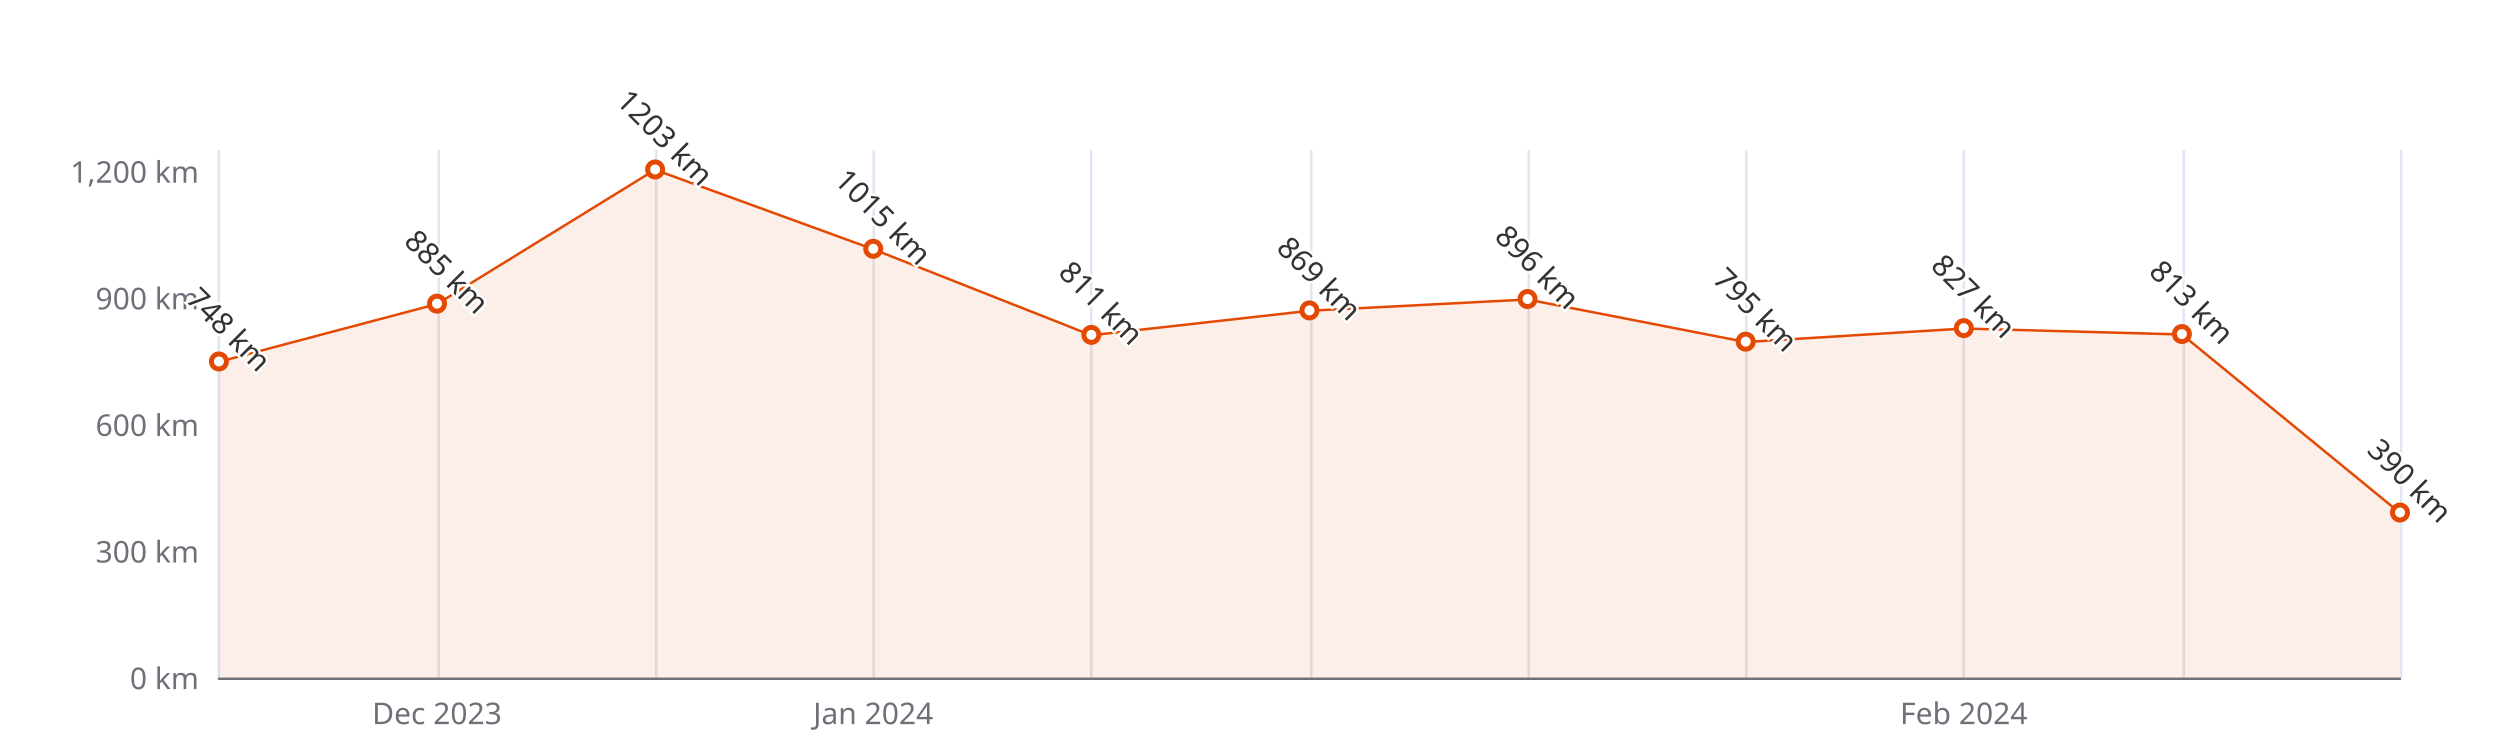
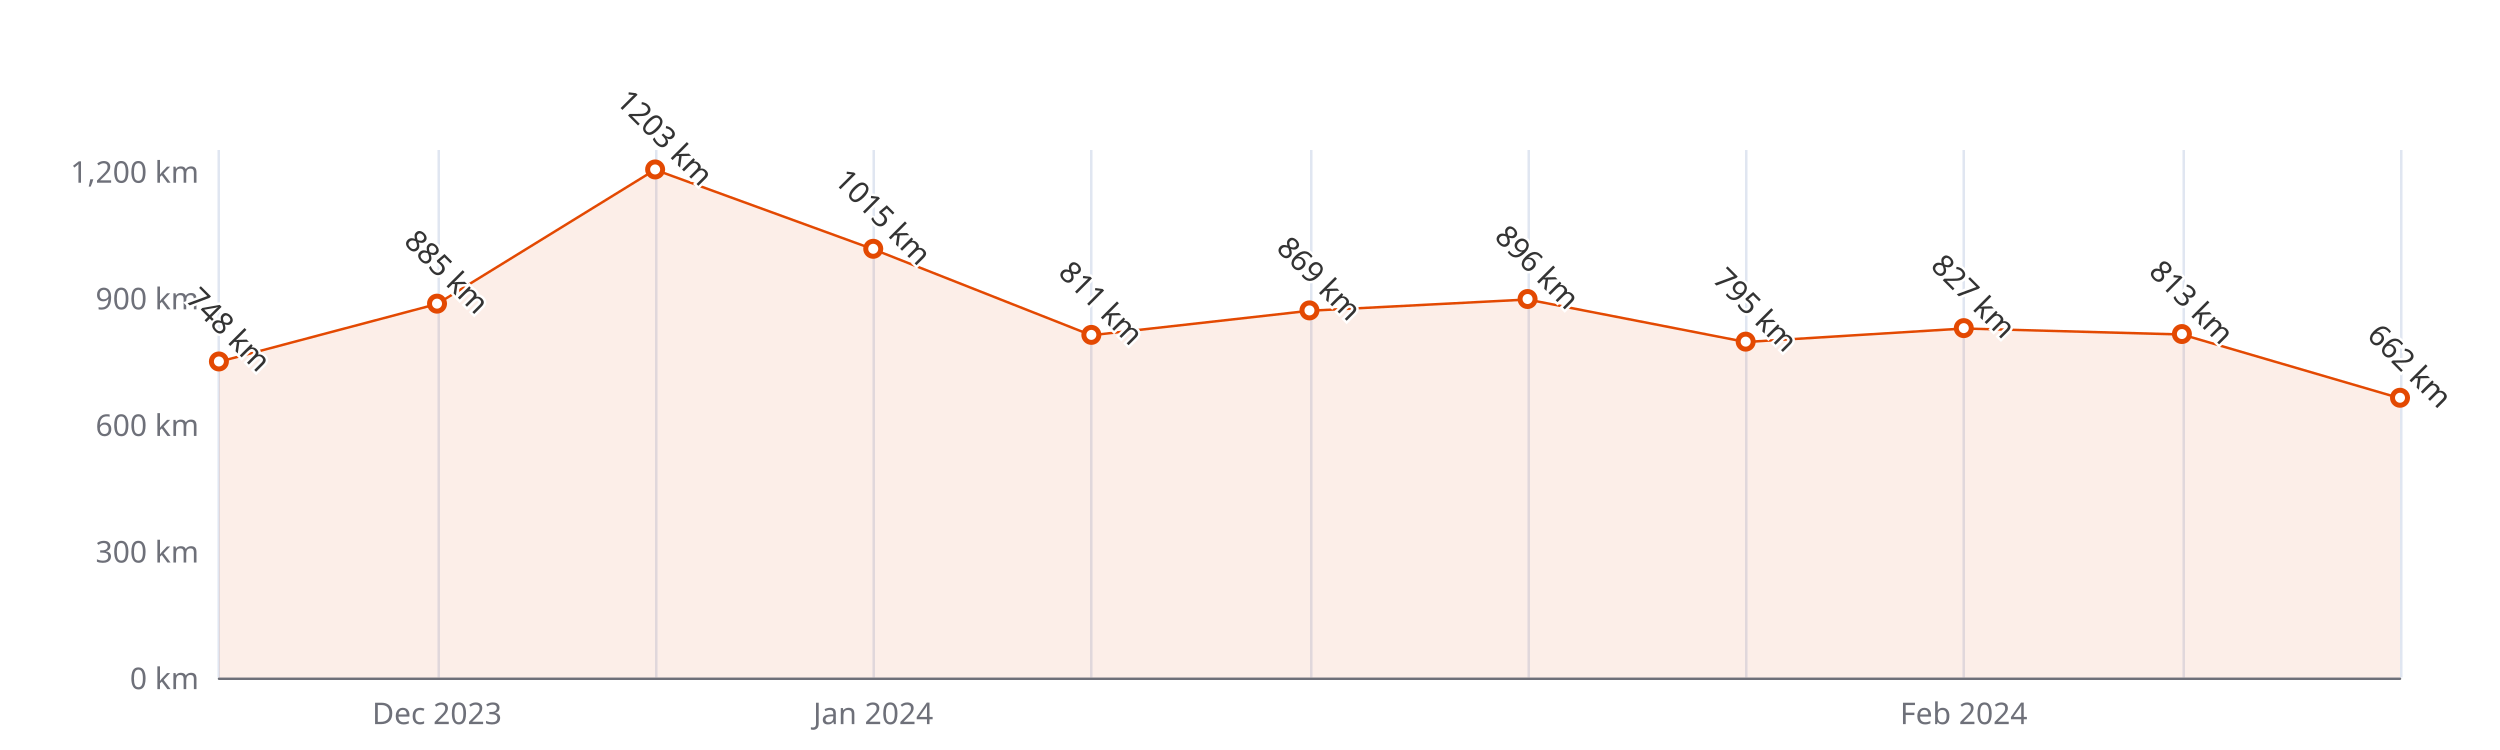
<svg xmlns="http://www.w3.org/2000/svg" width="1000" height="300" version="1.1" baseProfile="full" viewBox="0 0 1000 300">
  <rect width="1000" height="300" x="0" y="0" id="0" fill="#ffffff" />
  <path d="M87.5 60L87.5 271" fill="none" stroke="#E0E6F1" />
  <path d="M175.5 60L175.5 271" fill="none" stroke="#E0E6F1" />
  <path d="M262.5 60L262.5 271" fill="none" stroke="#E0E6F1" />
  <path d="M349.5 60L349.5 271" fill="none" stroke="#E0E6F1" />
  <path d="M436.5 60L436.5 271" fill="none" stroke="#E0E6F1" />
  <path d="M524.5 60L524.5 271" fill="none" stroke="#E0E6F1" />
  <path d="M611.5 60L611.5 271" fill="none" stroke="#E0E6F1" />
  <path d="M698.5 60L698.5 271" fill="none" stroke="#E0E6F1" />
  <path d="M785.5 60L785.5 271" fill="none" stroke="#E0E6F1" />
  <path d="M873.5 60L873.5 271" fill="none" stroke="#E0E6F1" />
  <path d="M960.5 60L960.5 271" fill="none" stroke="#E0E6F1" />
  <path d="M87.6 271.5L960 271.5" fill="none" stroke="#6E7079" stroke-linecap="round" />
  <text dominant-baseline="central" text-anchor="end" style="font-size:12px;font-family:sans-serif;" xml:space="preserve" transform="translate(79.56 271)" fill="#6E7079">0 km</text>
  <text dominant-baseline="central" text-anchor="end" style="font-size:12px;font-family:sans-serif;" xml:space="preserve" transform="translate(79.56 220.36)" fill="#6E7079">300 km</text>
  <text dominant-baseline="central" text-anchor="end" style="font-size:12px;font-family:sans-serif;" xml:space="preserve" transform="translate(79.56 169.72)" fill="#6E7079">600 km</text>
  <text dominant-baseline="central" text-anchor="end" style="font-size:12px;font-family:sans-serif;" xml:space="preserve" transform="translate(79.56 119.08)" fill="#6E7079">900 km</text>
  <text dominant-baseline="central" text-anchor="end" style="font-size:12px;font-family:sans-serif;" xml:space="preserve" transform="translate(79.56 68.44)" fill="#6E7079">1,200 km</text>
  <text dominant-baseline="central" text-anchor="middle" style="font-size:12px;font-family:sans-serif;" xml:space="preserve" y="6" transform="translate(174.804 279)" fill="#6E7079">Dec 2023</text>
  <text dominant-baseline="central" text-anchor="middle" style="font-size:12px;font-family:sans-serif;" xml:space="preserve" y="6" transform="translate(349.292 279)" fill="#6E7079">Jan 2024</text>
  <text dominant-baseline="central" text-anchor="middle" style="font-size:12px;font-family:sans-serif;" xml:space="preserve" y="6" transform="translate(785.512 279)" fill="#6E7079">Feb 2024</text>
  <g clip-path="url(#zr5-c0)">
-     <path d="M87.6 144.7L174.8 121.6L262 67.9L349.3 99.7L436.5 134.1L523.8 124.3L611 119.8L698.3 136.8L785.5 131.4L872.8 133.8L960 205.2L960 271L872.8 271L785.5 271L698.3 271L611 271L523.8 271L436.5 271L349.3 271L262 271L174.8 271L87.6 271Z" fill="rgb(227,73,2)" fill-opacity="0.09" />
-     <path d="M87.6 144.7L174.8 121.6L262 67.9L349.3 99.7L436.5 134.1L523.8 124.3L611 119.8L698.3 136.8L785.5 131.4L872.8 133.8L960 205.2" fill="none" stroke="#E34902" stroke-linejoin="bevel" />
+     <path d="M87.6 144.7L174.8 121.6L262 67.9L349.3 99.7L436.5 134.1L523.8 124.3L611 119.8L698.3 136.8L785.5 131.4L872.8 133.8L960 159.3L960 271L872.8 271L785.5 271L698.3 271L611 271L523.8 271L436.5 271L349.3 271L262 271L174.8 271L87.6 271Z" fill="rgb(227,73,2)" fill-opacity="0.09" />
+     <path d="M87.6 144.7L174.8 121.6L262 67.9L349.3 99.7L436.5 134.1L523.8 124.3L611 119.8L698.3 136.8L785.5 131.4L872.8 133.8L960 159.3" fill="none" stroke="#E34902" stroke-linejoin="bevel" />
  </g>
  <path d="M1 0A1 1 0 1 1 1 -0.1A1 1 0 0 1 1 0" transform="matrix(3,0,0,3,87.56,144.7376)" fill="#fff" stroke="#E34902" stroke-width="0.667" />
  <path d="M1 0A1 1 0 1 1 1 -0.1A1 1 0 0 1 1 0" transform="matrix(3,0,0,3,174.804,121.612)" fill="#fff" stroke="#E34902" stroke-width="0.667" />
  <path d="M1 0A1 1 0 1 1 1 -0.1A1 1 0 0 1 1 0" transform="matrix(3,0,0,3,262.048,67.9336)" fill="#fff" stroke="#E34902" stroke-width="0.667" />
  <path d="M1 0A1 1 0 1 1 1 -0.1A1 1 0 0 1 1 0" transform="matrix(3,0,0,3,349.292,99.668)" fill="#fff" stroke="#E34902" stroke-width="0.667" />
  <path d="M1 0A1 1 0 1 1 1 -0.1A1 1 0 0 1 1 0" transform="matrix(3,0,0,3,436.536,134.1032)" fill="#fff" stroke="#E34902" stroke-width="0.667" />
  <path d="M1 0A1 1 0 1 1 1 -0.1A1 1 0 0 1 1 0" transform="matrix(3,0,0,3,523.78,124.3128)" fill="#fff" stroke="#E34902" stroke-width="0.667" />
  <path d="M1 0A1 1 0 1 1 1 -0.1A1 1 0 0 1 1 0" transform="matrix(3,0,0,3,611.024,119.7552)" fill="#fff" stroke="#E34902" stroke-width="0.667" />
  <path d="M1 0A1 1 0 1 1 1 -0.1A1 1 0 0 1 1 0" transform="matrix(3,0,0,3,698.268,136.804)" fill="#fff" stroke="#E34902" stroke-width="0.667" />
  <path d="M1 0A1 1 0 1 1 1 -0.1A1 1 0 0 1 1 0" transform="matrix(3,0,0,3,785.512,131.4024)" fill="#fff" stroke="#E34902" stroke-width="0.667" />
  <path d="M1 0A1 1 0 1 1 1 -0.1A1 1 0 0 1 1 0" transform="matrix(3,0,0,3,872.756,133.7656)" fill="#fff" stroke="#E34902" stroke-width="0.667" />
-   <path d="M1 0A1 1 0 1 1 1 -0.1A1 1 0 0 1 1 0" transform="matrix(3,0,0,3,960,205.168)" fill="#fff" stroke="#E34902" stroke-width="0.667" />
+   <path d="M1 0A1 1 0 1 1 1 -0.1A1 1 0 0 1 1 0" transform="matrix(3,0,0,3,960,159.2544)" fill="#fff" stroke="#E34902" stroke-width="0.667" />
  <text dominant-baseline="central" text-anchor="middle" style="font-size:12px;font-family:sans-serif;" xml:space="preserve" y="-6" transform="matrix(0.707,0.707,-0.707,0.707,87.56,135.7376)" fill="#333" stroke="rgb(255,255,255)" stroke-width="2" paint-order="stroke" stroke-miterlimit="2">748 km</text>
  <text dominant-baseline="central" text-anchor="middle" style="font-size:12px;font-family:sans-serif;" xml:space="preserve" y="-6" transform="matrix(0.707,0.707,-0.707,0.707,174.804,112.612)" fill="#333" stroke="rgb(255,255,255)" stroke-width="2" paint-order="stroke" stroke-miterlimit="2">885 km</text>
  <text dominant-baseline="central" text-anchor="middle" style="font-size:12px;font-family:sans-serif;" xml:space="preserve" y="-6" transform="matrix(0.707,0.707,-0.707,0.707,262.048,58.9336)" fill="#333" stroke="rgb(255,255,255)" stroke-width="2" paint-order="stroke" stroke-miterlimit="2">1203 km</text>
  <text dominant-baseline="central" text-anchor="middle" style="font-size:12px;font-family:sans-serif;" xml:space="preserve" y="-6" transform="matrix(0.707,0.707,-0.707,0.707,349.292,90.668)" fill="#333" stroke="rgb(255,255,255)" stroke-width="2" paint-order="stroke" stroke-miterlimit="2">1015 km</text>
  <text dominant-baseline="central" text-anchor="middle" style="font-size:12px;font-family:sans-serif;" xml:space="preserve" y="-6" transform="matrix(0.707,0.707,-0.707,0.707,436.536,125.1032)" fill="#333" stroke="rgb(255,255,255)" stroke-width="2" paint-order="stroke" stroke-miterlimit="2">811 km</text>
  <text dominant-baseline="central" text-anchor="middle" style="font-size:12px;font-family:sans-serif;" xml:space="preserve" y="-6" transform="matrix(0.707,0.707,-0.707,0.707,523.78,115.3128)" fill="#333" stroke="rgb(255,255,255)" stroke-width="2" paint-order="stroke" stroke-miterlimit="2">869 km</text>
  <text dominant-baseline="central" text-anchor="middle" style="font-size:12px;font-family:sans-serif;" xml:space="preserve" y="-6" transform="matrix(0.707,0.707,-0.707,0.707,611.024,110.7552)" fill="#333" stroke="rgb(255,255,255)" stroke-width="2" paint-order="stroke" stroke-miterlimit="2">896 km</text>
  <text dominant-baseline="central" text-anchor="middle" style="font-size:12px;font-family:sans-serif;" xml:space="preserve" y="-6" transform="matrix(0.707,0.707,-0.707,0.707,698.268,127.804)" fill="#333" stroke="rgb(255,255,255)" stroke-width="2" paint-order="stroke" stroke-miterlimit="2">795 km</text>
  <text dominant-baseline="central" text-anchor="middle" style="font-size:12px;font-family:sans-serif;" xml:space="preserve" y="-6" transform="matrix(0.707,0.707,-0.707,0.707,785.512,122.4024)" fill="#333" stroke="rgb(255,255,255)" stroke-width="2" paint-order="stroke" stroke-miterlimit="2">827 km</text>
  <text dominant-baseline="central" text-anchor="middle" style="font-size:12px;font-family:sans-serif;" xml:space="preserve" y="-6" transform="matrix(0.707,0.707,-0.707,0.707,872.756,124.7656)" fill="#333" stroke="rgb(255,255,255)" stroke-width="2" paint-order="stroke" stroke-miterlimit="2">813 km</text>
-   <text dominant-baseline="central" text-anchor="middle" style="font-size:12px;font-family:sans-serif;" xml:space="preserve" y="-6" transform="matrix(0.707,0.707,-0.707,0.707,960,196.168)" fill="#333" stroke="rgb(255,255,255)" stroke-width="2" paint-order="stroke" stroke-miterlimit="2">390 km</text>
+   <text dominant-baseline="central" text-anchor="middle" style="font-size:12px;font-family:sans-serif;" xml:space="preserve" y="-6" transform="matrix(0.707,0.707,-0.707,0.707,960,150.2544)" fill="#333" stroke="rgb(255,255,255)" stroke-width="2" paint-order="stroke" stroke-miterlimit="2">662 km</text>
  <defs>
    <clipPath id="zr5-c0">
      <path d="M87 59.5l873 0l0 212l-873 0Z" fill="#000" />
    </clipPath>
  </defs>
</svg>
